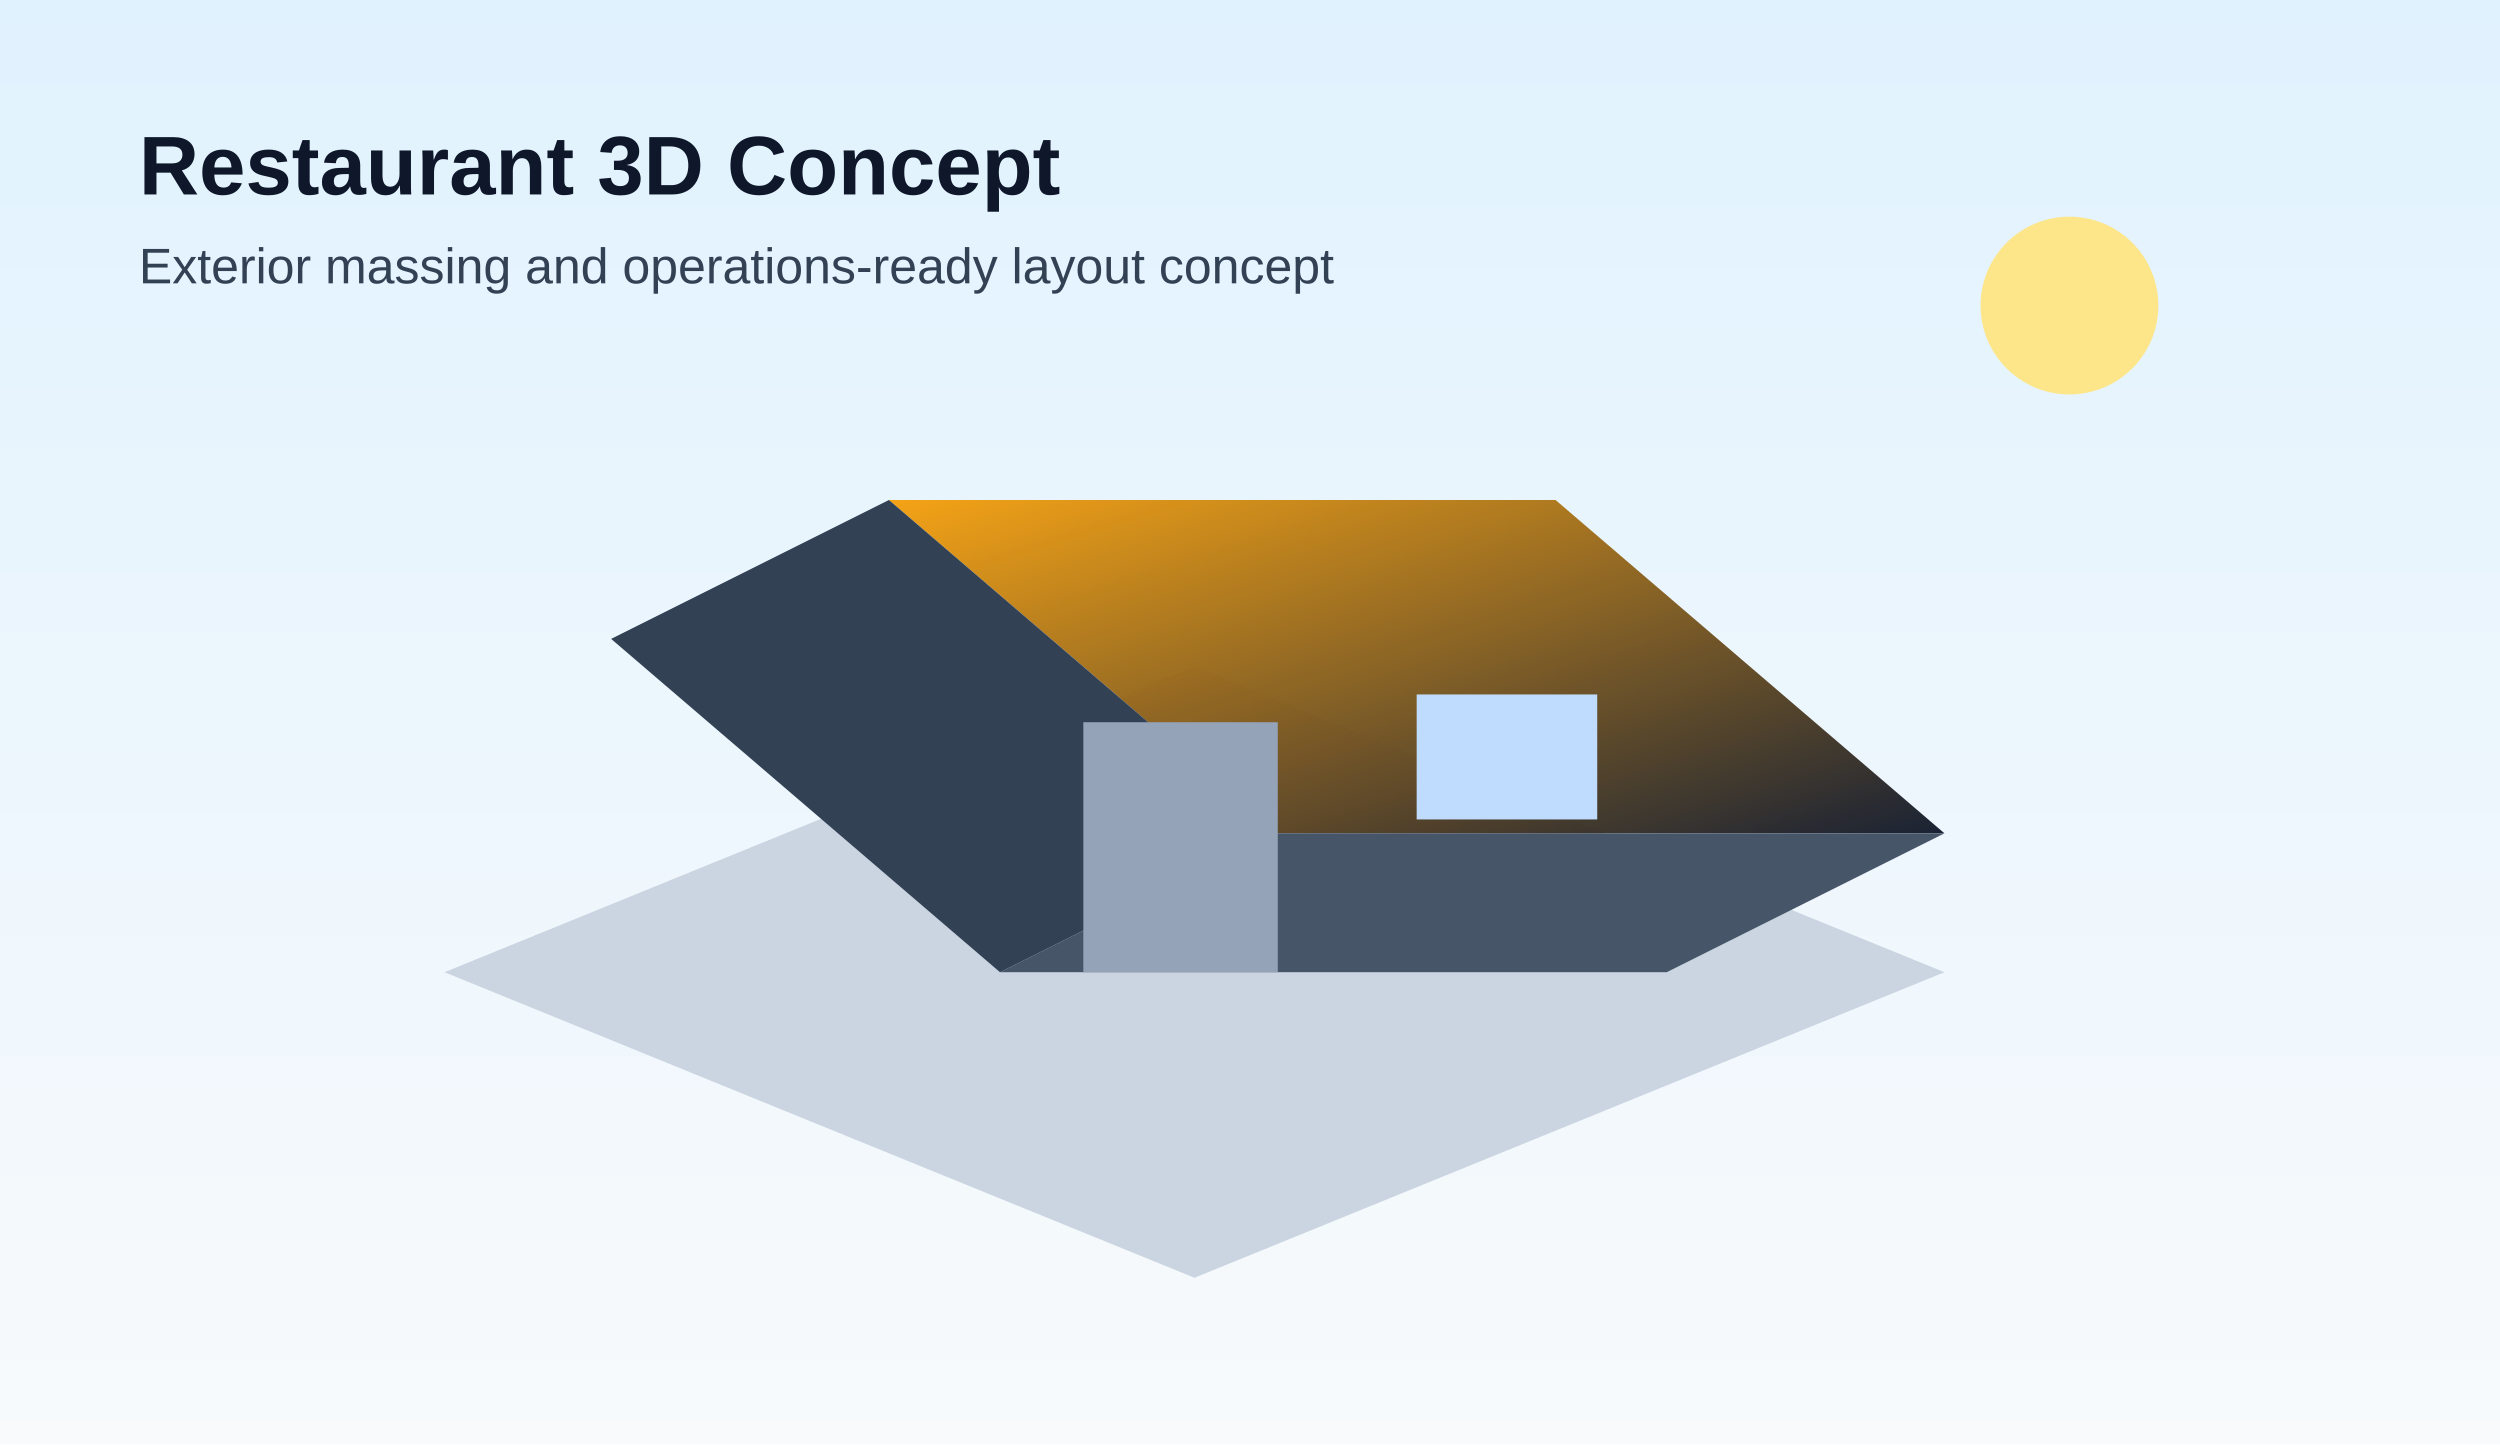
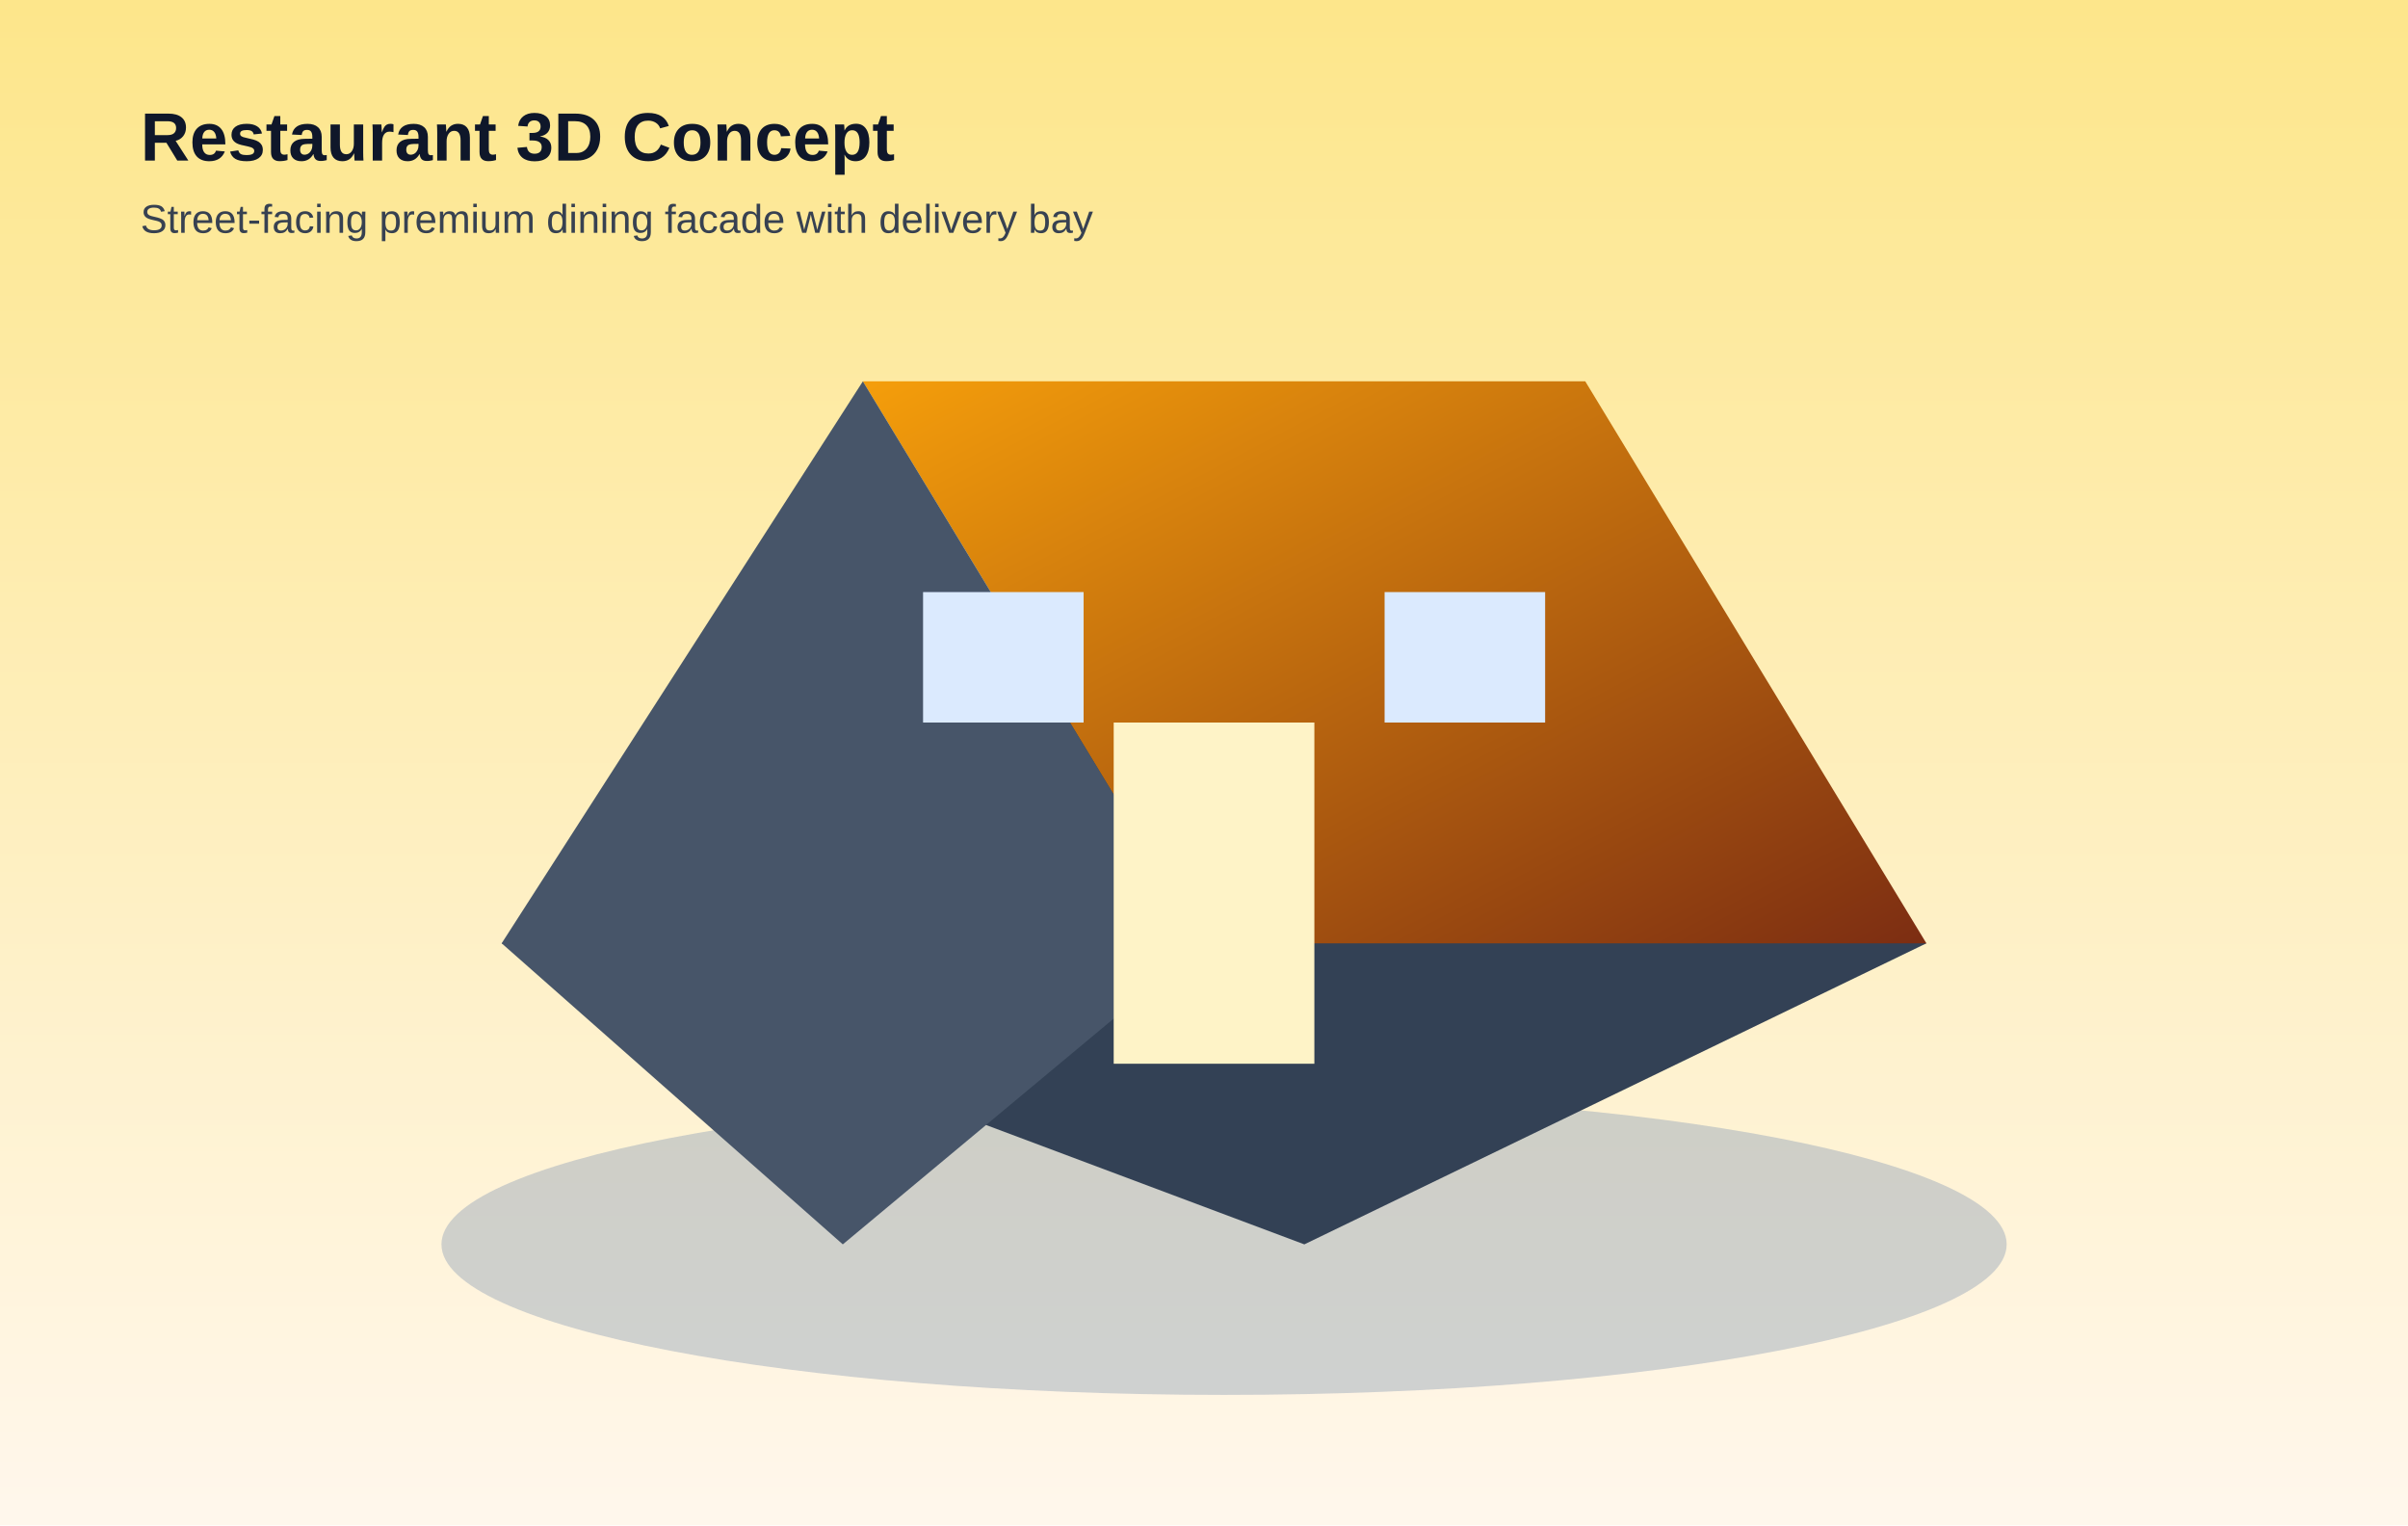
- <svg xmlns="http://www.w3.org/2000/svg" viewBox="0 0 900 520">
+ <svg xmlns="http://www.w3.org/2000/svg" viewBox="0 0 1200 760">
  <defs>
-     <linearGradient id="sky" x1="0" y1="0" x2="0" y2="1">
-       <stop offset="0%" stop-color="#e0f2fe" />
-       <stop offset="100%" stop-color="#f8fafc" />
+     <linearGradient id="rbg" x1="0" y1="0" x2="0" y2="1">
+       <stop offset="0%" stop-color="#fde68a" />
+       <stop offset="100%" stop-color="#fff7ed" />
    </linearGradient>
-     <linearGradient id="face" x1="0" y1="0" x2="1" y2="1">
+     <linearGradient id="rface" x1="0" y1="0" x2="1" y2="1">
      <stop offset="0%" stop-color="#f59e0b" />
-       <stop offset="100%" stop-color="#0f172a" />
+       <stop offset="100%" stop-color="#7c2d12" />
    </linearGradient>
  </defs>
-   <rect width="900" height="520" fill="url(#sky)" />
-   <polygon points="160,350 430,240 700,350 430,460" fill="#cbd5e1" />
-   <polygon points="320,180 560,180 700,300 460,300" fill="url(#face)" opacity="0.95" />
-   <polygon points="220,230 320,180 460,300 360,350" fill="#334155" />
-   <polygon points="460,300 700,300 600,350 360,350" fill="#475569" />
-   <rect x="390" y="260" width="70" height="90" fill="#94a3b8" />
-   <rect x="510" y="250" width="65" height="45" fill="#bfdbfe" />
-   <circle cx="745" cy="110" r="32" fill="#fde68a" />
-   <text x="50" y="70" font-family="Manrope, Arial" font-size="30" font-weight="700" fill="#0f172a">Restaurant 3D Concept</text>
-   <text x="50" y="102" font-family="Manrope, Arial" font-size="18" fill="#334155">Exterior massing and operations-ready layout concept</text>
+   <rect width="1200" height="760" fill="url(#rbg)" />
+   <ellipse cx="610" cy="620" rx="390" ry="75" fill="#94a3b8" opacity="0.45" />
+   <polygon points="250,470 560,320 960,470 650,620" fill="#334155" />
+   <polygon points="430,190 790,190 960,470 600,470" fill="url(#rface)" />
+   <polygon points="250,470 430,190 600,470 420,620" fill="#475569" />
+   <rect x="555" y="360" width="100" height="170" fill="#fef3c7" />
+   <rect x="460" y="295" width="80" height="65" fill="#dbeafe" />
+   <rect x="690" y="295" width="80" height="65" fill="#dbeafe" />
+   <text x="70" y="80" font-size="34" font-family="Manrope,Arial" font-weight="800" fill="#0f172a">Restaurant 3D Concept</text>
+   <text x="70" y="116" font-size="20" font-family="Manrope,Arial" fill="#374151">Street-facing premium dining facade with delivery bay</text>
</svg>
